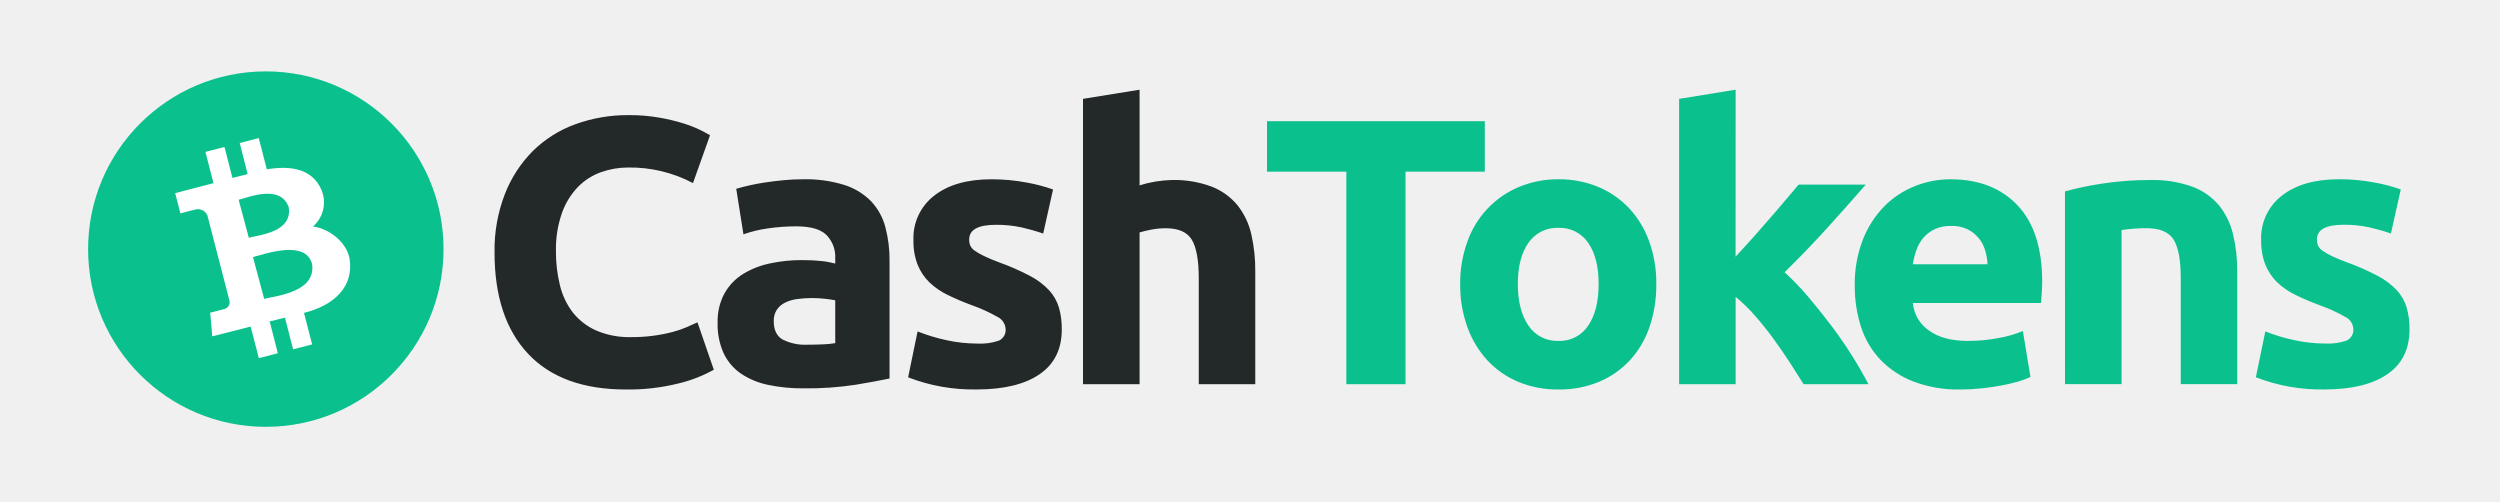
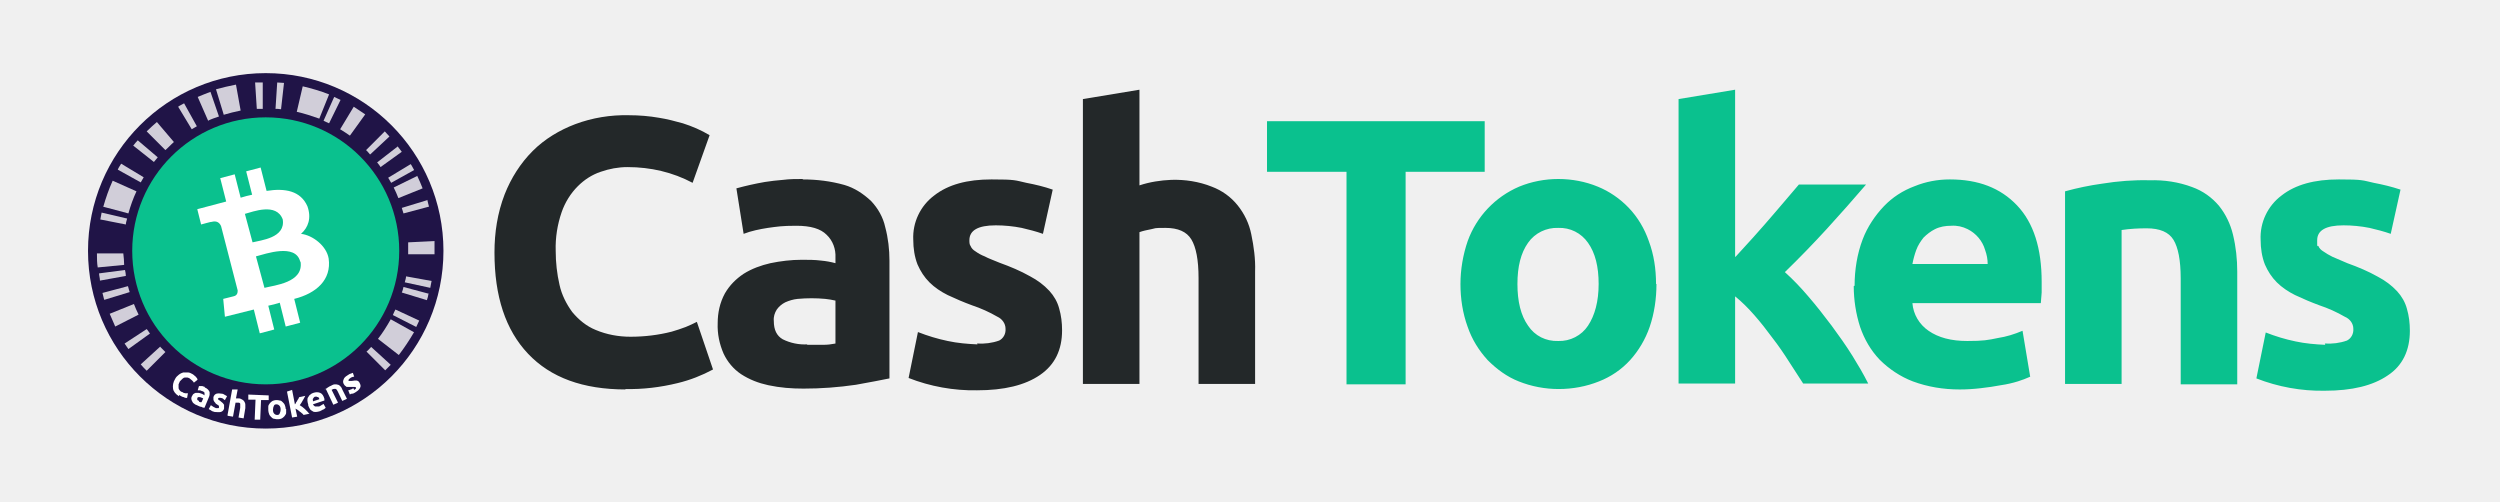
- <svg xmlns="http://www.w3.org/2000/svg" xml:space="preserve" style="fill-rule:evenodd;clip-rule:evenodd;stroke-linejoin:round;stroke-miterlimit:2" viewBox="0 0 588 118">
-   <path d="M177.96 410.86h702.75v248.4H177.96z" style="fill:none" transform="matrix(.83591 0 0 .4717 -148.76 -193.8)" />
-   <path d="M564.33 228.2v11.58h-18.18v48.72h-13.57v-48.72h-18.19v-11.57l49.94-.01Zm39.32 37.33c.04 3.36-.49 6.7-1.56 9.88a21.45 21.45 0 0 1-4.53 7.65 20.36 20.36 0 0 1-7.09 4.92 23.65 23.65 0 0 1-9.26 1.74c-3.15.04-6.27-.55-9.18-1.74a20.36 20.36 0 0 1-7.09-4.92 22.5 22.5 0 0 1-4.61-7.65 28.35 28.35 0 0 1-1.65-9.88c-.04-3.35.54-6.68 1.7-9.83a21.1 21.1 0 0 1 11.83-12.44 22.96 22.96 0 0 1 9-1.74 23.2 23.2 0 0 1 9.1 1.74 20.65 20.65 0 0 1 7.08 4.87 22.1 22.1 0 0 1 4.61 7.57 27.97 27.97 0 0 1 1.65 9.83Zm-13.22 0c0-4-.8-7.15-2.4-9.44a7.83 7.83 0 0 0-6.82-3.43 7.94 7.94 0 0 0-6.88 3.43c-1.62 2.3-2.43 5.44-2.43 9.44 0 4 .81 7.18 2.43 9.53a7.88 7.88 0 0 0 6.88 3.52 7.77 7.77 0 0 0 6.83-3.52c1.6-2.35 2.39-5.52 2.39-9.53Zm31.4-6.26 3.97-4.35a496.08 496.08 0 0 0 10.48-12.18h15.4a619.66 619.66 0 0 1-9 10.13 251 251 0 0 1-9.61 9.97 59.5 59.5 0 0 1 5.39 5.6c1.85 2.18 3.65 4.43 5.4 6.75a93.93 93.93 0 0 1 4.78 6.96 90.95 90.95 0 0 1 3.65 6.35h-14.87c-.93-1.5-2-3.17-3.18-5a122.93 122.93 0 0 0-3.78-5.48 73.4 73.4 0 0 0-4.22-5.26 35.3 35.3 0 0 0-4.4-4.27v20.01h-12.96v-65.42l12.96-2.1-.01 38.29Zm27.32 6.7a28 28 0 0 1 1.88-10.66 22.86 22.86 0 0 1 4.91-7.61c1.99-2 4.37-3.57 7-4.61a21.92 21.92 0 0 1 8.13-1.57c6.5 0 11.63 1.99 15.4 5.96 3.77 3.97 5.65 9.82 5.66 17.53 0 .75-.03 1.58-.09 2.48l-.17 2.4h-29.4a8.62 8.62 0 0 0 3.74 6.34c2.2 1.57 5.16 2.35 8.87 2.35 2.35 0 4.7-.21 7-.65 1.93-.33 3.81-.87 5.62-1.61l1.74 10.53c-.9.42-1.83.77-2.79 1.04-1.27.37-2.56.68-3.87.91-1.42.27-2.94.49-4.56.66-1.62.17-3.25.26-4.88.26-3.66.08-7.3-.54-10.74-1.83a20.93 20.93 0 0 1-7.57-5 19.86 19.86 0 0 1-4.44-7.52 29.8 29.8 0 0 1-1.43-9.4h-.01ZM679.6 261c-.05-1.1-.24-2.17-.56-3.22a7.86 7.86 0 0 0-4-4.78 8.23 8.23 0 0 0-3.79-.79 8.7 8.7 0 0 0-3.74.74 7.74 7.74 0 0 0-2.6 1.96 8.77 8.77 0 0 0-1.62 2.83 18.49 18.49 0 0 0-.83 3.26h17.14Zm17.75-16.7c2.8-.77 5.65-1.37 8.53-1.79 3.63-.56 7.3-.83 10.96-.82 3.3-.1 6.59.42 9.7 1.52 2.39.87 4.5 2.36 6.14 4.3a16.79 16.79 0 0 1 3.21 6.62c.67 2.8.99 5.66.96 8.53v25.83H723.9v-24.27c0-4.18-.55-7.14-1.65-8.88-1.1-1.74-3.16-2.6-6.18-2.6a38.68 38.68 0 0 0-5.74.42v35.33h-12.97l-.01-44.19Zm59.6 34.88c1.71.1 3.42-.13 5.04-.7 1-.5 1.6-1.58 1.48-2.7a3.3 3.3 0 0 0-1.91-2.74 36.39 36.39 0 0 0-5.83-2.65 59.68 59.68 0 0 1-5.52-2.35 16.24 16.24 0 0 1-4.22-2.91 11.78 11.78 0 0 1-2.7-4.05c-.68-1.8-1-3.72-.96-5.65a12.24 12.24 0 0 1 4.79-10.18c3.19-2.5 7.56-3.74 13.13-3.74 2.68 0 5.36.24 8 .74 2.08.36 4.12.9 6.1 1.6l-2.26 10.1a47.46 47.46 0 0 0-4.92-1.4 26.7 26.7 0 0 0-5.96-.6c-4.06 0-6.09 1.13-6.09 3.4 0 .47.08.94.26 1.38.24.48.6.89 1.05 1.18.67.47 1.39.87 2.13 1.22.9.43 2.05.91 3.44 1.43 2.42.86 4.77 1.9 7.04 3.1 1.64.85 3.13 1.96 4.4 3.3a10.26 10.26 0 0 1 2.26 3.96c.46 1.64.68 3.34.65 5.04 0 4.53-1.7 7.95-5.1 10.27-3.4 2.32-8.2 3.48-14.4 3.48a41.4 41.4 0 0 1-15.73-2.79l2.17-10.52c2.2.87 4.47 1.55 6.79 2.04 2.26.49 4.56.73 6.87.74Z" style="fill:#0ac18e;fill-rule:nonzero" transform="matrix(1.02578 0 0 1.02578 -229.65 -205.58)" />
-   <g transform="matrix(1.02578 0 0 1.02578 20.72 16.79)">
-     <circle cx="40.75" cy="40.75" r="40.75" style="fill:#0ac18e" />
-     <path d="M53.48 27.11c-2.05-4.64-6.74-5.6-12.5-4.66l-1.85-7.16-4.36 1.13 1.81 7.14c-1.14.3-2.32.54-3.48.87l-1.83-7.1-4.37 1.13 1.85 7.16c-.93.26-8.78 2.3-8.78 2.3l1.2 4.65s3.21-.9 3.18-.82c1.17-.45 2.5.1 3 1.26l5.08 19.63c.16.86-.4 1.7-1.26 1.86.06.03-3.17.82-3.17.82l.47 5.43s7.77-2 8.8-2.24l1.88 7.24 4.35-1.13-1.86-7.29c1.2-.28 2.35-.57 3.5-.87L47 63.72l4.37-1.12-1.87-7.23c6.7-1.64 11.45-5.86 10.47-12.33-.62-3.9-4.87-7.1-8.42-7.46a7.33 7.33 0 0 0 1.93-8.47ZM51.37 44.2c.86 6.41-8.03 7.2-11 7.96l-2.56-9.58c2.98-.79 12.1-4.04 13.56 1.62ZM46 31.14c.92 5.7-6.69 6.36-9.15 7l-2.33-8.7c2.47-.64 9.62-3.57 11.48 1.7Z" style="fill:#fff;fill-rule:nonzero" />
+ <svg xmlns="http://www.w3.org/2000/svg" id="Layer_1" version="1.1" viewBox="0 0 588 118">
+   <defs>
+     <style>
+       .st0 {
+         fill: #232829;
+       }
+ 
+       .st1 {
+         fill: #201447;
+       }
+ 
+       .st2 {
+         fill: #fff;
+       }
+ 
+       .st3 {
+         fill: #d1ced9;
+       }
+ 
+       .st4 {
+         fill: #0ac18e;
+       }
+     </style>
+   </defs>
+   <path class="st4" d="M349.2,28.5v11.9h-18.6v50h-13.9v-50h-18.7v-11.9h51.2ZM389.6,66.8c0,3.4-.5,6.9-1.6,10.1-1,2.9-2.6,5.6-4.6,7.8-2,2.2-4.5,3.9-7.3,5-3,1.2-6.2,1.8-9.5,1.8-3.2,0-6.4-.6-9.4-1.8-2.8-1.1-5.2-2.9-7.3-5-2.1-2.3-3.7-4.9-4.7-7.8-1.2-3.3-1.7-6.7-1.7-10.1,0-3.4.6-6.9,1.7-10.1,2.1-5.8,6.5-10.4,12.1-12.8,2.9-1.2,6.1-1.8,9.2-1.8,3.2,0,6.4.6,9.3,1.8,2.7,1.1,5.2,2.8,7.3,5,2.1,2.2,3.7,4.9,4.7,7.8,1.2,3.2,1.7,6.6,1.7,10.1h0ZM376,66.8c0-4.1-.8-7.3-2.5-9.7-1.6-2.3-4.2-3.6-7-3.5-2.8-.1-5.5,1.2-7.1,3.5-1.7,2.4-2.5,5.6-2.5,9.7s.8,7.4,2.5,9.8c1.6,2.4,4.2,3.7,7.1,3.6,2.8.1,5.5-1.3,7-3.6,1.6-2.4,2.5-5.7,2.5-9.8ZM408.2,60.4l4.1-4.5c3.7-4.1,7.2-8.3,10.8-12.5h15.8c-3,3.5-6.1,7-9.2,10.4-3.2,3.5-6.5,6.9-9.9,10.2,2,1.8,3.8,3.7,5.5,5.7,1.9,2.2,3.7,4.5,5.5,6.9,1.7,2.3,3.4,4.7,4.9,7.1,1.3,2.1,2.6,4.3,3.7,6.5h-15.3c-1-1.5-2.1-3.3-3.3-5.1-1.2-1.9-2.5-3.8-3.9-5.6-1.4-1.9-2.8-3.7-4.3-5.4-1.4-1.6-2.9-3.1-4.5-4.4v20.5h-13.3V23.3l13.3-2.2v39.3h0ZM436.2,67.2c0-3.7.6-7.5,1.9-10.9,1.1-2.9,2.9-5.6,5-7.8,2-2.1,4.5-3.7,7.2-4.7,2.7-1.1,5.5-1.6,8.3-1.6,6.7,0,11.9,2,15.8,6.1s5.8,10.1,5.8,18c0,.8,0,1.6,0,2.5l-.2,2.5h-30.2c.2,2.6,1.6,5,3.8,6.5,2.3,1.6,5.3,2.4,9.1,2.4s4.8-.2,7.2-.7c2-.3,3.9-.9,5.8-1.7l1.8,10.8c-.9.4-1.9.8-2.9,1.1-1.3.4-2.6.7-4,.9-1.5.3-3,.5-4.7.7s-3.3.3-5,.3c-3.8,0-7.5-.6-11-1.9-2.9-1.1-5.6-2.9-7.8-5.1-2.1-2.2-3.6-4.8-4.6-7.7-1-3.1-1.5-6.4-1.5-9.6h0,0ZM467.5,62.1c0-1.1-.2-2.2-.6-3.3-.6-2.1-2.1-3.9-4.1-4.9-1.2-.6-2.5-.9-3.9-.8-1.3,0-2.6.2-3.8.8-1,.5-1.9,1.2-2.7,2-.7.9-1.3,1.8-1.7,2.9-.4,1.1-.7,2.2-.9,3.3h17.6,0ZM485.7,45c2.9-.8,5.8-1.4,8.7-1.8,3.7-.6,7.5-.9,11.2-.8,3.4-.1,6.8.4,10,1.6,2.5.9,4.6,2.4,6.3,4.4,1.6,2,2.7,4.3,3.3,6.8.7,2.9,1,5.8,1,8.7v26.5h-13.3v-24.9c0-4.3-.6-7.3-1.7-9.1-1.1-1.8-3.2-2.7-6.3-2.7-2,0-3.9.1-5.9.4v36.2h-13.3v-45.3s0,0,0,0ZM546.8,80.8c1.8.1,3.5-.1,5.2-.7,1-.5,1.6-1.6,1.5-2.8,0-1.2-.8-2.3-2-2.8-1.9-1.1-3.9-2-6-2.7-1.9-.7-3.8-1.5-5.7-2.4-1.6-.8-3.1-1.8-4.3-3-1.2-1.2-2.1-2.6-2.8-4.2-.7-1.8-1-3.8-1-5.8-.2-4.1,1.7-8,4.9-10.4,3.3-2.6,7.8-3.8,13.5-3.8s5.5.2,8.2.8c2.1.4,4.2.9,6.3,1.6l-2.3,10.4c-1.7-.6-3.3-1-5-1.4-2-.4-4.1-.6-6.1-.6-4.2,0-6.2,1.2-6.2,3.5s0,1,.3,1.4c.2.5.6.9,1.1,1.2.7.5,1.4.9,2.2,1.3.9.4,2.1.9,3.5,1.5,2.5.9,4.9,1.9,7.2,3.2,1.7.9,3.2,2,4.5,3.4,1.1,1.2,1.9,2.6,2.3,4.1.5,1.7.7,3.4.7,5.2,0,4.6-1.7,8.2-5.2,10.5-3.5,2.4-8.4,3.6-14.8,3.6-5.5.1-11-.9-16.1-2.9l2.2-10.8c2.3.9,4.6,1.6,7,2.1,2.3.5,4.7.7,7,.8h0Z" />
+   <path class="st0" d="M147.2,91.6c-10.1,0-17.7-2.8-23-8.4-5.3-5.6-7.9-13.5-7.9-23.8,0-4.7.7-9.3,2.4-13.7,1.5-3.8,3.7-7.3,6.6-10.2,2.8-2.8,6.3-4.9,10-6.3,4-1.5,8.3-2.2,12.6-2.1,2.4,0,4.8.2,7.1.6,1.9.3,3.8.8,5.6,1.3,2.2.7,4.3,1.6,6.3,2.8l-4,11.2c-4.7-2.5-9.9-3.7-15.3-3.7-2.2,0-4.3.4-6.3,1.1-2.1.7-3.9,1.9-5.4,3.4-1.7,1.7-3,3.8-3.8,6.1-1,2.9-1.5,6-1.4,9.1,0,2.7.3,5.4.9,8,.5,2.3,1.6,4.5,3,6.4,1.5,1.8,3.3,3.3,5.5,4.2,2.6,1.1,5.4,1.6,8.2,1.6,3.3,0,6.6-.4,9.7-1.2,1.1-.3,2.2-.7,3.3-1.1,1-.4,1.8-.8,2.6-1.2l3.8,11.2c-2.6,1.4-5.4,2.5-8.3,3.2-4.1,1-8.2,1.5-12.4,1.4h0ZM189.8,81.1c1.3,0,2.6,0,3.8,0,1,0,1.9-.1,2.9-.3v-10.1c-.8-.2-1.6-.3-2.4-.4-2.1-.2-4.3-.2-6.5,0-1,.1-2,.4-2.9.8-.8.4-1.5,1-2,1.7-.5.8-.8,1.7-.7,2.7,0,2.1.7,3.5,2.1,4.3,1.8.9,3.8,1.3,5.8,1.2h0ZM188.8,42.2c3.3,0,6.6.4,9.8,1.3,2.4.7,4.5,2.1,6.3,3.8,1.6,1.7,2.8,3.8,3.3,6.1.7,2.6,1,5.3,1,7.9v27.7c-1.9.4-4.6.9-7.9,1.5-4.1.6-8.2.9-12.3.9-2.8,0-5.5-.2-8.3-.8-2.3-.5-4.4-1.3-6.4-2.6-1.8-1.2-3.2-2.9-4.1-4.8-1-2.3-1.5-4.7-1.4-7.2,0-2.4.5-4.8,1.7-7,1.1-1.9,2.6-3.4,4.4-4.6,1.9-1.2,4.1-2,6.3-2.5,2.4-.5,4.9-.8,7.4-.8,1.5,0,3.1,0,4.6.2,1.1.1,2.2.3,3.3.6v-1.3c.1-2-.6-4-2.1-5.4-1.4-1.4-3.7-2.1-7.1-2.1s-4.5.2-6.7.5c-1.9.3-3.9.7-5.7,1.4l-1.7-10.7c2.2-.6,4.4-1.1,6.7-1.5,1.4-.2,2.8-.4,4.3-.5,1.5-.2,3.1-.2,4.6-.2h0ZM229.8,80.8c1.8.1,3.5-.1,5.2-.7,1-.5,1.6-1.6,1.5-2.8,0-1.2-.8-2.3-1.9-2.8-1.9-1.1-3.9-2-6-2.7-1.9-.7-3.8-1.5-5.7-2.4-1.6-.8-3.1-1.8-4.3-3-1.2-1.2-2.1-2.6-2.8-4.2-.7-1.8-1-3.8-1-5.8-.2-4.1,1.7-8,4.9-10.4,3.3-2.6,7.8-3.8,13.5-3.8s5.5.2,8.2.8c2.1.4,4.2.9,6.2,1.6l-2.3,10.4c-1.7-.6-3.3-1-5-1.4-2-.4-4.1-.6-6.1-.6-4.2,0-6.2,1.2-6.2,3.5,0,.5,0,1,.3,1.4.2.5.6.9,1.1,1.2.7.5,1.4.9,2.2,1.2.9.5,2.1.9,3.5,1.5,2.5.9,4.9,1.9,7.2,3.2,1.7.9,3.2,2,4.5,3.4,1.1,1.2,1.9,2.6,2.3,4.1.5,1.7.7,3.4.7,5.2,0,4.6-1.7,8.1-5.2,10.5s-8.4,3.6-14.8,3.6c-5.5.1-11-.9-16.1-2.9l2.2-10.8c2.3.9,4.6,1.6,7,2.1,2.3.5,4.7.7,7,.8h0ZM254.7,90.4V23.3l13.3-2.2v22.5c2.4-.8,5-1.2,7.5-1.3,3.2-.1,6.5.4,9.5,1.6,2.4.9,4.5,2.4,6.1,4.4,1.6,2,2.7,4.3,3.2,6.8.6,2.9,1,5.8.9,8.7v26.5h-13.3v-24.9c0-4.3-.6-7.3-1.7-9.1-1.1-1.8-3.1-2.7-6.1-2.7s-2.2.1-3.3.3c-1,.2-2,.4-2.8.7v35.7h-13.3Z" />
+   <g>
+     <circle id="purple" class="st1" cx="62.5" cy="59" r="41.8" />
+     <g id="barcode">
+       <path class="st3" d="M37.7,81.5l-4.6,4.2c.4.5.9,1,1.4,1.5l4.4-4.4c-.4-.4-.8-.8-1.2-1.2Z" />
+       <path class="st3" d="M35.3,78.5c-.3-.4-.5-.8-.8-1.1l-5.2,3.4c.3.4.6.9.9,1.3l5-3.6Z" />
+       <path class="st3" d="M27.1,76.8l5.5-2.8c-.4-.8-.8-1.7-1.1-2.5l-5.7,2.3c.4,1,.9,2,1.3,3Z" />
+       <path class="st3" d="M24.6,70.5l5.9-1.8c-.1-.4-.3-.9-.4-1.4l-6,1.6c.1.5.3,1.1.4,1.6Z" />
+       <path class="st3" d="M23.5,66l6.1-1.1c0-.5-.1-.9-.2-1.4l-6.1.8c0,.5.2,1.1.2,1.6Z" />
+       <path class="st3" d="M23,62.9l6.2-.6c0-.9-.1-1.8-.2-2.7h-6.2c0,1.2,0,2.3.2,3.4Z" />
+       <path class="st3" d="M23.5,51.6l6.1,1.2c0-.5.2-.9.3-1.4l-6-1.4c-.1.5-.2,1.1-.3,1.6Z" />
+       <path class="st3" d="M24.2,48.6l6,1.6c.5-1.8,1.1-3.5,1.9-5.2l-5.6-2.5c-.9,2-1.6,4-2.2,6.1Z" />
+       <path class="st3" d="M27.7,39.9l5.4,3c.2-.4.5-.8.7-1.2l-5.3-3.2c-.3.5-.6.9-.8,1.4Z" />
+       <path class="st3" d="M31.4,34.3l4.8,3.8c.3-.4.6-.7.9-1.1l-4.7-4c-.4.4-.7.8-1.1,1.3Z" />
+       <path class="st3" d="M38.9,35.3c.7-.6,1.3-1.3,2-1.9l-4-4.7c-.8.7-1.6,1.4-2.4,2.2l4.4,4.4Z" />
+       <path class="st3" d="M45.1,30.4c.4-.2.8-.5,1.2-.7l-3-5.4c-.5.3-1,.5-1.4.8l3.2,5.3Z" />
+       <path class="st3" d="M48.9,28.4c.8-.4,1.7-.7,2.6-1l-2-5.8c-1,.4-2.1.8-3,1.2l2.5,5.7Z" />
+       <path class="st3" d="M52.6,27c1.3-.4,2.6-.7,4-1l-1.1-6.1c-1.6.3-3.2.7-4.7,1.1l1.8,5.9Z" />
+       <path class="st3" d="M60.4,25.6c.5,0,.9,0,1.4,0v-6.2c-.7,0-1.2,0-1.8,0l.4,6.2Z" />
+       <path class="st3" d="M64.7,25.6c.5,0,.9,0,1.4.1l.7-6.2c-.5,0-1.1-.1-1.6-.1l-.4,6.2Z" />
+       <path class="st3" d="M69.8,26.3c1.8.4,3.6,1,5.3,1.6l2.3-5.7c-2-.8-4.1-1.4-6.2-1.9l-1.4,6Z" />
+       <path class="st3" d="M76.1,28.4c.4.2.8.4,1.3.6l2.7-5.5c-.5-.2-1-.5-1.5-.7l-2.5,5.6Z" />
+       <path class="st3" d="M80,30.4c.8.5,1.6,1,2.3,1.5l3.6-5c-.9-.6-1.8-1.2-2.7-1.8l-3.2,5.3Z" />
+       <path class="st3" d="M87.1,36.3l4.5-4.2c-.4-.4-.7-.8-1.1-1.2l-4.4,4.4c.3.3.6.6.9,1Z" />
+       <path class="st3" d="M93.6,34.4l-4.9,3.8c.3.4.6.7.8,1.1l5-3.6c-.3-.4-.7-.9-1-1.3Z" />
+       <path class="st3" d="M96.6,38.6l-5.3,3.2c.2.4.5.8.7,1.2l5.4-3c-.3-.5-.5-1-.8-1.4Z" />
+       <path class="st3" d="M98.1,41.4l-5.5,2.7c.4.8.8,1.7,1.1,2.5l5.7-2.3c-.4-1-.8-2-1.3-3Z" />
+       <path class="st3" d="M100.4,47.1l-5.9,1.8c.1.4.3.9.4,1.3l6-1.6c-.1-.5-.3-1-.4-1.6Z" />
+       <path class="st3" d="M102.2,60c0-.3,0-.7,0-1,0-.8,0-1.5,0-2.3l-6.2.3c0,.6,0,1.3,0,1.9s0,.6,0,.9h6.2Z" />
+       <path class="st3" d="M101.6,66.1l-6.1-1.1c0,.5-.2.9-.3,1.4l6,1.3c.1-.5.2-1.1.3-1.6Z" />
+       <path class="st3" d="M100.9,69.1l-6-1.6c-.1.4-.2.9-.4,1.3l5.9,1.8c.2-.5.3-1,.4-1.6Z" />
+       <path class="st3" d="M98.6,75.4l-5.6-2.6c-.2.4-.4.8-.6,1.3l5.5,2.8c.2-.5.5-1,.7-1.5Z" />
+       <path class="st3" d="M97.3,78.1l-5.4-3c-.9,1.6-1.9,3.2-3,4.6l4.9,3.8c1.3-1.7,2.5-3.5,3.6-5.4Z" />
+       <path class="st3" d="M87.3,81.6c-.4.4-.7.8-1.1,1.1l4.4,4.4c.4-.4.9-.9,1.3-1.3l-4.6-4.2Z" />
+     </g>
+     <g id="BCH">
+       <circle id="green" class="st4" cx="62.5" cy="59" r="31.4" />
+       <path id="symbol" class="st2" d="M72.3,48.5c-1.6-3.6-5.2-4.3-9.6-3.6l-1.4-5.5-3.4.9,1.4,5.5c-.9.2-1.8.4-2.7.7l-1.4-5.5-3.4.9,1.4,5.5c-.7.2-6.8,1.8-6.8,1.8l.9,3.6s2.5-.7,2.4-.6c1.4-.4,2,.3,2.3,1l3.9,15.1c0,.4,0,1.2-1,1.4,0,0-2.4.6-2.4.6l.4,4.2s6-1.5,6.8-1.7l1.4,5.6,3.4-.9-1.4-5.6c.9-.2,1.8-.4,2.7-.7l1.4,5.6,3.4-.9-1.4-5.6c5.2-1.3,8.8-4.5,8.1-9.5-.5-3-3.8-5.5-6.5-5.8,1.7-1.5,2.5-3.7,1.5-6.5h0ZM70.7,61.6c.7,4.9-6.2,5.5-8.5,6.1l-2-7.4c2.3-.6,9.3-3.1,10.4,1.2ZM66.5,51.6c.7,4.4-5.2,4.9-7.1,5.4l-1.8-6.7c1.9-.5,7.4-2.7,8.9,1.3Z" />
+     </g>
+     <g id="text">
+       <path id="s" class="st2" d="M83.3,91.7c.2-.1.3-.2.4-.3s0-.2,0-.3c0,0-.2-.1-.3-.1-.1,0-.3,0-.6,0-.2,0-.4,0-.6,0-.2,0-.3,0-.5,0s-.3,0-.4-.2c-.1,0-.3-.2-.4-.4-.2-.3-.3-.7-.1-1.1.1-.4.4-.7.9-1,.2-.1.4-.3.7-.4.2,0,.4-.2.6-.2l.3.9c-.1,0-.3,0-.5.1s-.3.1-.5.3c-.3.2-.4.4-.3.6,0,0,0,0,0,0,0,0,0,0,.1,0,0,0,.1,0,.2,0,0,0,.2,0,.4,0,.3,0,.5-.1.7-.1.2,0,.4,0,.5,0,.1,0,.3.1.4.2.1,0,.2.2.3.4.2.4.3.7.1,1.1-.2.4-.5.7-1,1-.3.2-.6.4-.9.4-.3,0-.4.1-.5.2l-.4-1c.2,0,.4-.1.6-.2.2,0,.4-.2.6-.3Z" />
+       <path id="n" class="st2" d="M76.3,91.7c.2-.1.4-.3.7-.5.3-.2.6-.4.9-.5.3-.2.6-.3.9-.3.3,0,.5,0,.7.1.2,0,.4.2.6.4.2.2.3.4.4.7l1.1,2.2-1.1.5-1-2.1c-.2-.4-.3-.6-.5-.7-.2-.1-.4,0-.6,0,0,0-.2,0-.2.1s-.2,0-.2.1l1.5,3-1.1.5-1.8-3.8Z" />
+       <path id="e" class="st2" d="M72.5,95.2c-.1-.4-.2-.7-.2-1,0-.3,0-.6.2-.8.1-.2.3-.5.5-.6.2-.2.4-.3.7-.4.6-.2,1.1-.2,1.6,0,.5.2.8.7,1,1.4,0,0,0,.1,0,.2,0,0,0,.2,0,.2l-2.7.9c.1.2.3.4.5.5.2,0,.5,0,.9,0,.2,0,.4-.2.6-.3.2-.1.3-.2.5-.3l.5.9c0,0-.1.1-.2.2,0,0-.2.1-.3.2-.1,0-.3.1-.4.2-.1,0-.3.1-.4.2-.4.1-.7.2-1,.2-.3,0-.6,0-.8-.2-.2-.1-.5-.3-.6-.5s-.3-.5-.4-.8ZM75.1,93.9c0,0,0-.2-.1-.3,0,0-.1-.2-.2-.2,0,0-.2,0-.3-.1-.1,0-.2,0-.4,0-.1,0-.2.1-.3.2,0,0-.1.2-.2.3s0,.2,0,.3,0,.2,0,.3l1.5-.5Z" />
+       <path id="k" class="st2" d="M69.3,95.3c0-.2.2-.3.3-.5,0-.2.2-.3.3-.5,0-.2.2-.3.3-.5,0-.1.1-.3.2-.4l1.4-.3c-.2.4-.4.8-.6,1.1-.2.4-.4.7-.7,1.1.2.1.4.3.6.4.2.2.4.3.6.5.2.2.4.4.6.6.2.2.3.4.5.5l-1.4.3c-.1-.1-.2-.3-.4-.4-.1-.1-.3-.3-.5-.4s-.3-.3-.5-.4c-.2-.1-.3-.2-.5-.3l.4,1.9-1.2.2-1.2-6.1,1.2-.4.7,3.6Z" />
+       <path id="o" class="st2" d="M67.3,96.2c0,.3,0,.7,0,.9,0,.3-.2.5-.4.8-.2.2-.4.4-.6.5s-.5.2-.9.2c-.3,0-.6,0-.9-.1-.3,0-.5-.2-.7-.4-.2-.2-.4-.4-.5-.7-.1-.3-.2-.6-.2-.9,0-.3,0-.7,0-.9,0-.3.2-.5.4-.8.2-.2.4-.4.6-.5.3-.1.5-.2.8-.2.3,0,.6,0,.9.1.3,0,.5.2.7.4.2.2.4.4.5.7s.2.6.2.9ZM66,96.3c0-.4-.1-.7-.3-.9s-.4-.3-.7-.3c-.3,0-.5.1-.6.4-.1.2-.2.5-.2.9s.1.7.3.9c.2.2.4.3.7.3s.5-.1.6-.4c.1-.2.2-.5.2-.9Z" />
+       <path id="T" class="st2" d="M63.2,93v1.1c0,0-1.8,0-1.8,0l-.2,4.6h-1.3c0,0,.2-4.7.2-4.7h-1.7c0,0,0-1.2,0-1.2l4.8.2Z" />
+       <path id="h" class="st2" d="M53.5,97.7l1.1-6.1h1.3s-.4,2.1-.4,2.1c0,0,.2,0,.3,0,.1,0,.3,0,.4,0,.3,0,.6.2.8.3.2.1.4.3.5.5s.2.4.2.7c0,.2,0,.5,0,.8l-.4,2.4-1.2-.2.4-2.3c0-.4,0-.7,0-.9,0-.2-.2-.3-.5-.3-.1,0-.2,0-.3,0,0,0-.2,0-.3,0l-.6,3.3-1.2-.2Z" />
+       <path id="s1" data-name="s" class="st2" d="M50.8,96c.2,0,.4,0,.5,0,.1,0,.2,0,.2-.2,0,0,0-.2,0-.3,0-.1-.2-.2-.5-.4-.2-.1-.3-.2-.4-.4-.1-.1-.2-.2-.3-.4s-.1-.3-.1-.4,0-.3,0-.5c.1-.4.4-.7.7-.8.4-.1.8-.1,1.3,0,.3,0,.5.2.7.3.2.1.4.2.5.3l-.5.9c-.1,0-.3-.2-.4-.3s-.3-.2-.5-.2c-.4-.1-.6,0-.7.1,0,0,0,0,0,.1,0,0,0,0,0,.1,0,0,0,.1.2.2s.2.1.3.2c.2.2.4.3.6.5.1.1.2.3.3.4,0,.1,0,.3,0,.4,0,.1,0,.3,0,.5-.1.4-.4.7-.8.8-.4.1-.8,0-1.4,0-.4-.1-.7-.2-.9-.4-.2-.1-.4-.2-.5-.3l.5-.9c.2.1.4.3.6.4.2.1.4.2.6.3Z" />
+       <path id="a" class="st2" d="M48.1,91.1c.3.1.6.3.8.5.2.2.3.4.4.6,0,.2,0,.4,0,.6,0,.2-.1.5-.2.7l-1,2.4c-.2,0-.4,0-.7-.2-.3,0-.7-.2-1.1-.4-.3-.1-.5-.2-.7-.4-.2-.1-.3-.3-.4-.5-.1-.2-.2-.4-.2-.6,0-.2,0-.4.2-.7.1-.2.2-.4.4-.5.2-.1.3-.2.5-.2.2,0,.4,0,.6,0,.2,0,.4.1.7.2.1,0,.3.1.4.2.1,0,.2.1.3.2h0c0-.3,0-.5,0-.6s-.2-.3-.5-.4c-.2,0-.4-.2-.6-.2-.2,0-.4,0-.5,0l.3-1c0,0,.2,0,.3,0,.1,0,.2,0,.3,0,.1,0,.3,0,.4.1.1,0,.3,0,.4.2ZM46.8,94.5c.1,0,.2,0,.3.1.1,0,.2,0,.3,0l.4-.9s-.1,0-.2-.1c0,0-.2,0-.2-.1-.1,0-.2,0-.3-.1,0,0-.2,0-.3,0,0,0-.2,0-.2,0,0,0-.1.1-.2.2,0,.2,0,.3,0,.4,0,.1.2.2.4.3Z" />
+       <path id="C" class="st2" d="M42.1,93.2c-.8-.5-1.3-1.1-1.4-1.8-.1-.7,0-1.5.5-2.3.2-.4.5-.7.9-1s.7-.4,1-.5c.4,0,.7,0,1.1,0,.4,0,.7.2,1.1.4.2.1.4.3.5.4.2.1.3.3.4.4s.2.2.2.3c0,0,0,.2.1.2l-.9.7c-.1-.2-.2-.3-.4-.5-.2-.2-.4-.3-.6-.5-.2-.1-.4-.2-.5-.2s-.4,0-.6,0-.4.1-.6.3c-.2.2-.4.4-.6.6-.1.2-.2.5-.3.7,0,.2,0,.4,0,.7,0,.2,0,.4.2.6.1.2.3.4.6.5.2,0,.3.2.4.2s.3.1.4.1c.1,0,.2,0,.3,0,0,0,.2,0,.3,0l-.2,1.1c-.2,0-.5,0-.8-.2-.3,0-.7-.3-1.1-.5Z" />
+     </g>
  </g>
-   <path d="M367.37 289.72c-9.8 0-17.27-2.73-22.4-8.18-5.13-5.45-7.7-13.2-7.7-23.23-.08-4.56.72-9.1 2.35-13.35a28.78 28.78 0 0 1 6.43-9.92 26.93 26.93 0 0 1 9.75-6.14 35.14 35.14 0 0 1 12.26-2.09c2.33-.02 4.66.17 6.96.57 1.86.32 3.69.75 5.49 1.3a26.97 26.97 0 0 1 6.17 2.75l-3.91 10.96a30.93 30.93 0 0 0-14.88-3.57c-2.1 0-4.17.36-6.14 1.05-2 .7-3.81 1.84-5.3 3.35a16.68 16.68 0 0 0-3.7 5.96 25 25 0 0 0-1.4 8.87c-.02 2.63.3 5.24.92 7.79a16.53 16.53 0 0 0 2.95 6.22 14.2 14.2 0 0 0 5.35 4.13 19.04 19.04 0 0 0 8 1.52 36.42 36.42 0 0 0 9.49-1.17 21.9 21.9 0 0 0 3.22-1.09c.93-.4 1.77-.78 2.52-1.13l3.75 10.87a31.81 31.81 0 0 1-8.09 3.14 47.16 47.16 0 0 1-12.1 1.39h.01Zm41.58-10.27c1.28 0 2.5-.03 3.66-.08a25.4 25.4 0 0 0 2.78-.27v-9.83a25.9 25.9 0 0 0-2.35-.35 26.22 26.22 0 0 0-6.3.05 9 9 0 0 0-2.83.82c-.78.37-1.44.94-1.92 1.65a4.6 4.6 0 0 0-.7 2.61c0 2.03.68 3.44 2.05 4.22a11.3 11.3 0 0 0 5.61 1.18Zm-1.04-37.93c3.24-.09 6.47.35 9.57 1.3 2.32.73 4.43 2.02 6.14 3.75a13.75 13.75 0 0 1 3.26 5.91c.67 2.53.99 5.14.96 7.75v26.97c-1.87.4-4.45.88-7.75 1.43-3.97.6-7.98.88-12 .83-2.7.02-5.4-.24-8.05-.79a17.46 17.46 0 0 1-6.22-2.56 11.74 11.74 0 0 1-4-4.66c-1-2.21-1.47-4.62-1.4-7.04-.07-2.37.48-4.71 1.61-6.79a12.4 12.4 0 0 1 4.31-4.44c1.9-1.14 4-1.95 6.18-2.39 2.37-.5 4.8-.75 7.22-.74 1.5 0 3 .06 4.48.22 1.07.1 2.13.3 3.17.57v-1.22c.1-1.97-.63-3.9-2-5.31-1.33-1.33-3.65-2-6.96-2-2.18 0-4.36.16-6.52.48a28 28 0 0 0-5.57 1.35l-1.65-10.44a51.5 51.5 0 0 1 6.52-1.44c1.33-.2 2.74-.37 4.22-.52a45.3 45.3 0 0 1 4.48-.22Zm40.02 37.67c1.71.1 3.43-.13 5.05-.7 1-.5 1.6-1.58 1.47-2.7a3.3 3.3 0 0 0-1.9-2.74 36.39 36.39 0 0 0-5.83-2.65 59.59 59.59 0 0 1-5.53-2.35 16.24 16.24 0 0 1-4.22-2.91 11.78 11.78 0 0 1-2.7-4.05c-.68-1.8-1-3.72-.95-5.65a12.24 12.24 0 0 1 4.78-10.18c3.2-2.5 7.57-3.74 13.14-3.74 2.68 0 5.36.24 8 .74 2.07.36 4.1.9 6.09 1.6l-2.26 10.1a47.46 47.46 0 0 0-4.92-1.4 26.7 26.7 0 0 0-5.96-.6c-4.06 0-6.09 1.13-6.09 3.39-.01.48.08.96.26 1.4.24.48.6.88 1.05 1.17.67.46 1.39.87 2.13 1.21.9.44 2.04.92 3.43 1.44 2.42.86 4.78 1.9 7.05 3.09 1.64.85 3.13 1.96 4.4 3.3a10.26 10.26 0 0 1 2.26 3.96c.46 1.64.68 3.34.65 5.05 0 4.52-1.7 7.94-5.1 10.26-3.4 2.32-8.2 3.48-14.4 3.48a41.36 41.36 0 0 1-15.73-2.78l2.17-10.52c2.2.87 4.47 1.55 6.79 2.04 2.26.49 4.56.73 6.87.74Zm24.27 9.31v-65.42l12.97-2.1v21.93a26.78 26.78 0 0 1 7.31-1.22c3.16-.1 6.3.43 9.26 1.53a14.4 14.4 0 0 1 5.92 4.3 16.66 16.66 0 0 1 3.13 6.61c.63 2.8.94 5.66.91 8.53v25.84h-12.96v-24.27c0-4.18-.54-7.14-1.61-8.88-1.07-1.74-3.06-2.6-5.96-2.6-1.1 0-2.19.1-3.26.3-1.01.2-1.93.42-2.74.65v34.8H472.2Z" style="fill:#232829;fill-rule:nonzero" transform="matrix(1.02578 0 0 1.02578 -229.65 -205.58)" />
</svg>
